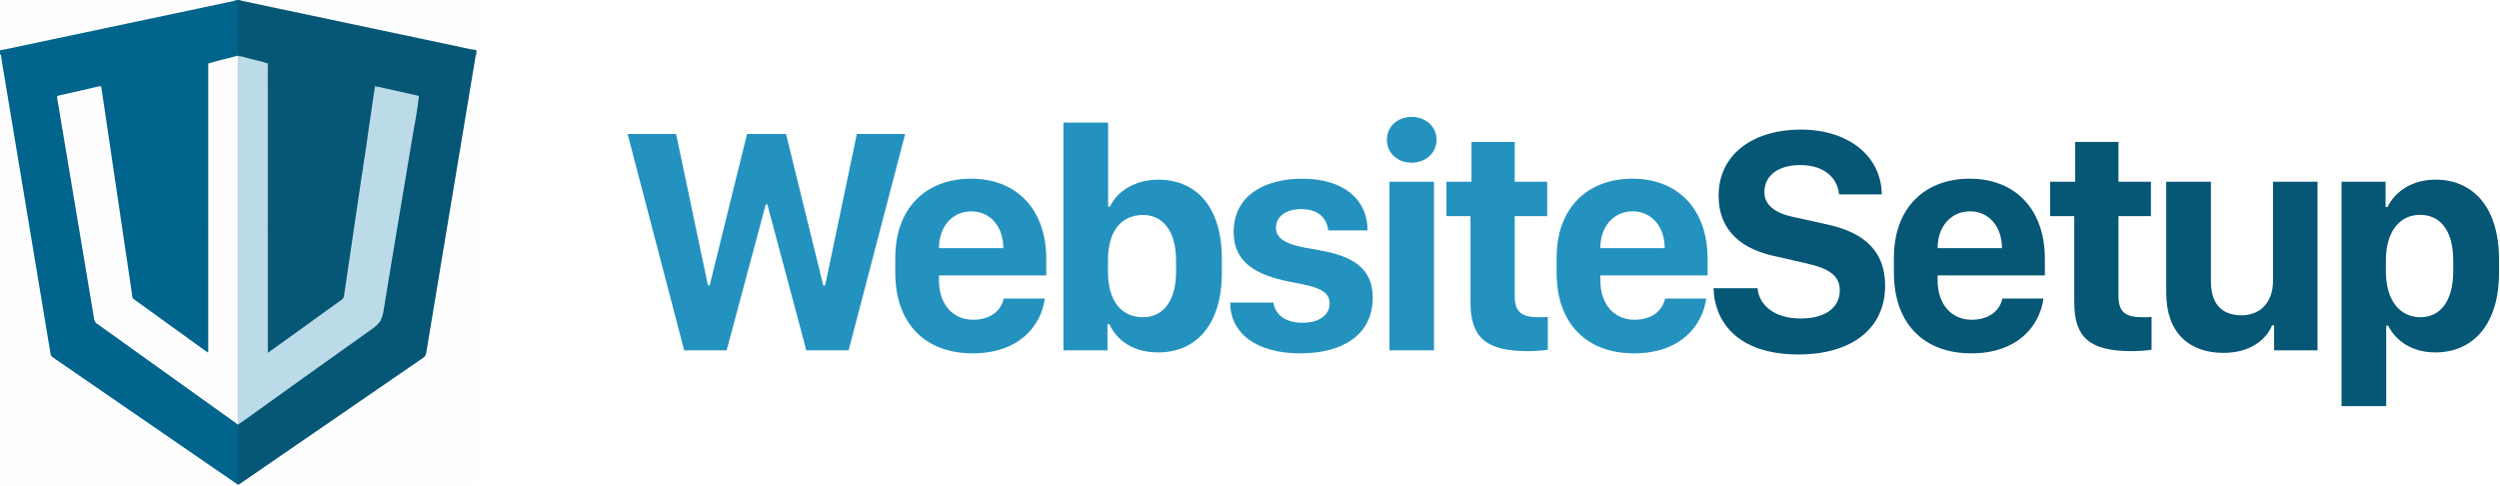
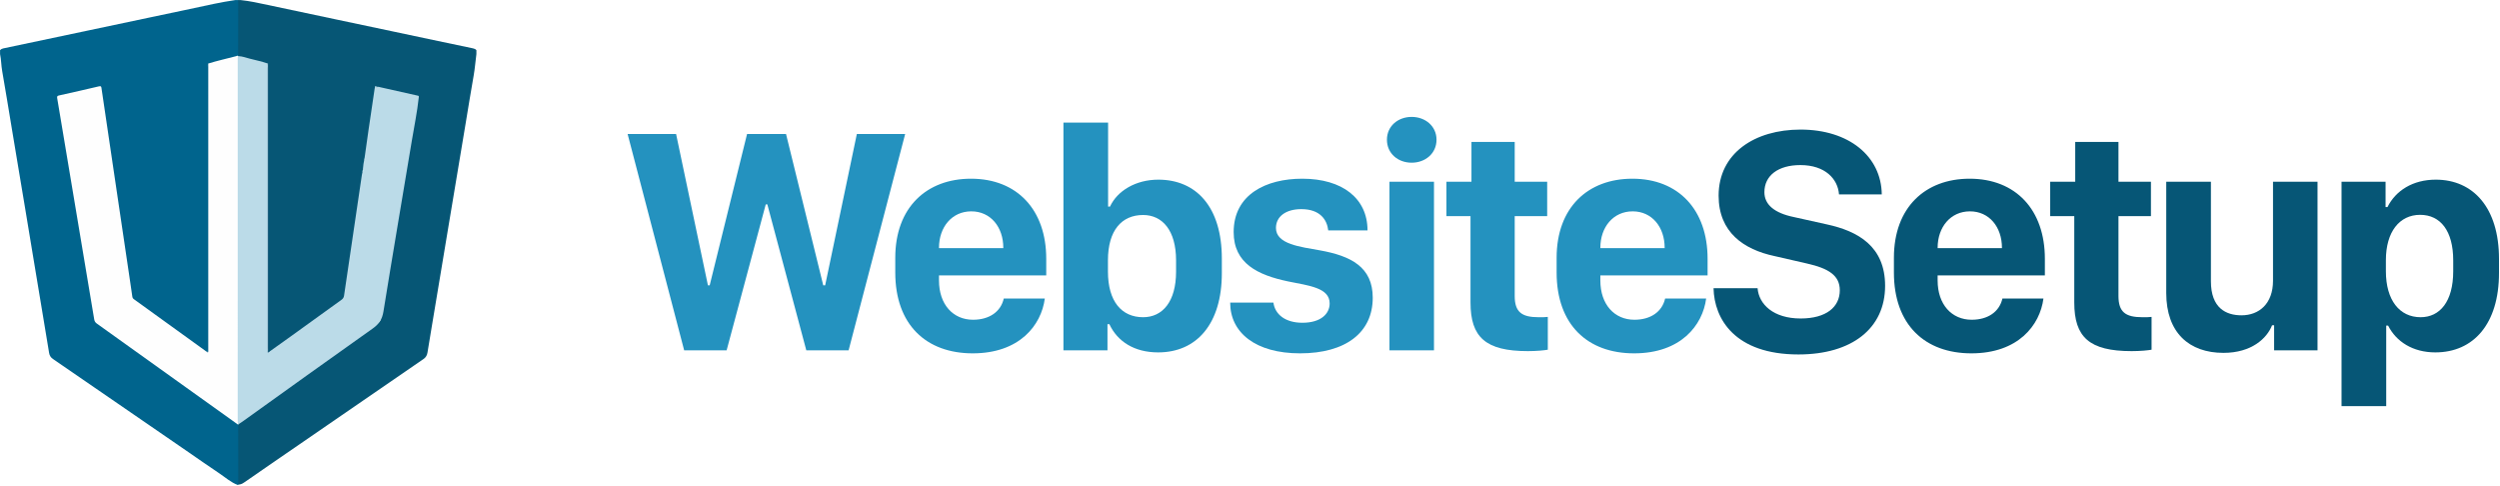
<svg xmlns="http://www.w3.org/2000/svg" version="1.1" id="Logo_White_1_" x="0px" y="0px" viewBox="0 0 4490.733 871.216" enable-background="new 0 0 4490.733 871.216" xml:space="preserve">
  <g id="Text_1_">
    <g id="WebsiteSetup">
      <g>
        <path fill="#2492BF" d="M1229.465,629.3l-101.626-388.572h87.108l57.218,271.858h3.131l67.182-271.858h70.028l66.897,271.858     h3.416l56.933-271.858h86.824L1524.95,629.3h-76.006l-70.028-262.179h-2.847L1305.756,629.3H1229.465z" />
        <path fill="#2492BF" d="M1608.805,489.528v-26.475c0-90.524,56.364-142.049,136.071-142.049     c83.123,0,135.217,56.08,135.217,143.757v29.89h-192.72v9.109c0,43.27,25.335,70.598,61.204,70.598     c29.036,0,49.817-14.232,55.226-38.145h73.729c-6.263,48.108-45.547,98.494-129.524,98.494     C1664.6,634.708,1608.805,583.468,1608.805,489.528z M1802.948,445.688v-0.568c0-37.292-22.773-65.474-57.503-65.474     c-35.014,0-58.072,28.467-58.072,65.474v0.568H1802.948z" />
        <path fill="#2492BF" d="M1993.556,582.329h-3.416V629.3h-79.138V220.232h80.276v150.874h3.416     c13.095-28.467,46.401-48.393,86.824-48.393c68.32,0,114.152,49.247,114.152,141.765v26.189     c0,90.809-44.978,142.334-114.437,142.334C2038.249,633.001,2008.074,613.358,1993.556,582.329z M2113.401,488.105v-20.496     c0-53.518-24.481-81.415-59.211-81.415c-38.43,0-63.196,27.613-63.196,81.415v20.211c0,53.803,24.766,81.984,63.196,81.984     C2089.205,569.804,2113.401,541.622,2113.401,488.105z" />
        <path fill="#2492BF" d="M2340.161,321.004c72.021,0,117.283,35.299,117.283,92.802h-70.598     c-1.992-18.219-13.949-38.146-48.393-38.146c-27.898,0-45.547,13.379-45.547,33.876c0,29.32,44.408,33.875,78.852,40.139     c55.795,9.963,95.08,29.89,95.08,85.115c0,62.627-48.678,99.918-130.662,99.918c-79.992,0-125.539-37.291-125.539-91.094h77.715     c2.846,21.351,21.635,36.153,52.094,36.153c33.307,0,48.963-16.226,48.963-34.729c0-28.182-37.008-31.883-74.867-39.568     c-54.088-11.387-97.642-32.168-97.642-88.532C2216.9,349.187,2275.257,321.004,2340.161,321.004z" />
        <path fill="#2492BF" d="M2536.747,209.984c24.482,0,44.693,16.511,44.693,40.992c0,24.766-20.211,41.277-44.693,41.277     c-24.48,0-44.408-16.511-44.408-41.277C2492.339,226.495,2512.267,209.984,2536.747,209.984z M2496.894,326.413h79.992V629.3     h-79.992V326.413z" />
        <path fill="#2492BF" d="M2644.235,254.961h77.715v71.452h58.357v61.773h-58.357v143.473c0,29.035,12.811,38.144,42.984,38.144     c6.549,0,13.096,0,16.512-0.568v58.926c-5.979,1.139-19.928,2.563-35.869,2.563c-76.006,0-103.049-25.051-103.049-87.393V388.186     h-43.27v-61.773h44.977V254.961z" />
        <path fill="#2492BF" d="M2797.271,489.528v-26.475c0-90.524,56.363-142.049,136.07-142.049     c83.123,0,135.219,56.08,135.219,143.757v29.89h-192.721v9.109c0,43.27,25.336,70.598,61.203,70.598     c29.037,0,49.816-14.232,55.227-38.145h73.729c-6.264,48.108-45.547,98.494-129.523,98.494     C2853.065,634.708,2797.271,583.468,2797.271,489.528z M2991.413,445.688v-0.568c0-37.292-22.773-65.474-57.502-65.474     c-35.014,0-58.072,28.467-58.072,65.474v0.568H2991.413z" />
-         <path fill="#065676" d="M3158.394,517.71c2.277,28.752,28.184,54.371,77.43,54.371c45.832,0,70.314-20.496,70.314-50.67     c0-26.475-19.928-39.285-59.211-48.109l-58.357-13.379c-54.656-11.672-100.203-42.416-100.203-108.459     c0-76.291,64.904-118.707,147.174-118.707c86.822,0,145.18,47.824,146.033,116.429h-76.859     c-1.992-27.328-24.482-52.664-69.459-52.664c-39.854,0-64.619,18.788-64.619,48.678c0,22.489,18.219,37.576,52.947,44.693     l58.926,13.095c56.934,12.241,105.043,39.854,105.043,110.452c0,76.291-59.496,123.261-155.713,123.261     c-114.438,0-151.443-64.05-152.582-118.991H3158.394z" />
+         <path fill="#065676" d="M3158.394,517.71c2.277,28.752,28.184,54.371,77.43,54.371c45.832,0,70.314-20.496,70.314-50.67     c0-26.475-19.928-39.285-59.211-48.109l-58.357-13.379c-54.656-11.672-100.203-42.416-100.203-108.459     c0-76.291,64.904-118.707,147.174-118.707c86.822,0,145.18,47.824,146.033,116.429h-76.859     c-1.992-27.328-24.482-52.664-69.459-52.664c-39.854,0-64.619,18.788-64.619,48.678c0,22.489,18.219,37.576,52.947,44.693     l58.926,13.095c56.934,12.241,105.043,39.854,105.043,110.452c0,76.291-59.496,123.261-155.713,123.261     c-114.438,0-151.443-64.05-152.582-118.991L3158.394,517.71L3158.394,517.71z" />
        <path fill="#065676" d="M3403.372,489.528v-26.475c0-90.524,56.365-142.049,136.072-142.049     c83.123,0,135.217,56.08,135.217,143.757v29.89H3481.94v9.109c0,43.27,25.336,70.598,61.205,70.598     c29.035,0,49.816-14.232,55.225-38.145h73.729c-6.262,48.108-45.547,98.494-129.523,98.494     C3459.167,634.708,3403.372,583.468,3403.372,489.528z M3597.517,445.688v-0.568c0-37.292-22.773-65.474-57.504-65.474     c-35.014,0-58.072,28.467-58.072,65.474v0.568H3597.517z" />
        <path fill="#065676" d="M3729.198,254.961h77.715v71.452h58.355v61.773h-58.355v143.473c0,29.035,12.809,38.144,42.984,38.144     c6.547,0,13.094,0,16.51-0.568v58.926c-5.977,1.139-19.926,2.563-35.867,2.563c-76.006,0-103.051-25.051-103.051-87.393V388.186     h-43.27v-61.773h44.979V254.961z" />
-         <path fill="#065676" d="M4164.622,629.3h-77.998v-44.978h-3.701c-9.109,23.343-36.723,49.532-87.393,49.532     c-61.488,0-102.766-36.152-102.766-107.604V326.413h80.275v178.771c0,48.394,27.328,61.203,54.941,61.203     c31.598,0,56.648-20.78,56.648-62.057V326.413h79.992V629.3z" />
+         <path fill="#065676" d="M4164.622,629.3h-77.998v-44.978h-3.701c-9.109,23.343-36.723,49.532-87.393,49.532     c-61.488,0-102.766-36.152-102.766-107.604V326.413h80.275v178.771c0,48.394,27.328,61.203,54.941,61.203     c31.598,0,56.648-20.78,56.648-62.057V326.413h79.992V629.3H4164.622z" />
        <path fill="#065676" d="M4291.466,584.892h-3.416v144.611h-80.277v-403.09h79.139v45.547h3.416     c14.803-29.605,45.547-49.247,86.822-49.247c67.182,0,113.584,50.386,113.584,142.333v25.336     c0,91.379-45.832,142.619-114.438,142.619C4335.874,633.001,4305.983,613.643,4291.466,584.892z M4408.464,487.251v-19.642     c0-52.664-22.773-81.7-59.496-81.7c-37.006,0-61.488,30.459-61.488,81.414v19.928c0,51.809,24.482,82.553,62.342,82.553     C4384.552,569.804,4408.464,541.622,4408.464,487.251z" />
      </g>
    </g>
  </g>
-   <g id="Logo_2_xA0_Image_1_">
-     <g>
-       <path fill="#065675" d="M856.101,90.095c0,2.333,0,4.667,0,7c-1.757,12.798-2.621,25.692-4.88,38.447    c-5.071,28.631-9.635,57.351-14.427,86.03c-4.875,29.172-9.716,58.35-14.609,87.519c-5.222,31.135-10.407,62.275-15.598,93.414    c-5.137,30.815-10.263,61.632-15.392,92.447c-5.183,31.143-10.359,62.285-15.583,93.42c-2.502,14.914-5.06,29.82-7.385,44.763    c-0.789,5.07-2.857,8.807-7.241,11.825c-36.464,25.1-72.986,50.115-109.439,75.231c-37.688,25.966-75.442,51.835-113.126,77.806    c-32.615,22.477-65.367,44.754-97.839,67.438c-2.876,2.009-5.736,3.999-9.283,4.669c-1.619,0.306-3.3,1.05-4.387-0.99    c-0.692-1.549-0.996-3.171-0.996-4.849c-0.004-33.361-0.304-66.724,0.145-100.073c0.065-0.589,0.254-1.149,0.551-1.661    c5.4-6.477,12.743-10.556,19.455-15.363c41.79-29.932,83.552-59.899,125.34-89.832c30.834-22.085,61.685-44.146,92.54-66.202    c5.413-3.869,10.853-7.7,16.207-11.654c2.25-1.661,3.525-3.629,4.018-6.524c4.681-27.515,9.096-55.074,13.848-82.576    c5.289-30.613,10.277-61.277,15.417-91.916c4.507-26.869,9.001-53.74,13.551-80.602c2.913-17.198,5.917-34.383,8.682-51.604    c4.474-27.87,9.398-55.664,13.945-83.52c0.216-1.322,0.242-2.649,0.334-3.978c0.229-3.313-0.945-5.031-4.511-5.84    c-21.235-4.818-42.412-9.896-63.716-14.37c-2.217-0.044-4.656-2.362-6.565,0.682c-1.357,15.429-4.3,30.613-6.453,45.908    c-3.685,26.176-7.822,52.286-11.469,78.466c-0.077,0.563-0.262,1.092-0.517,1.593c-1.412,6.044-1.203,12.311-2.507,18.365    c-0.077,0.528-0.256,1.026-0.496,1.499c-0.828,1.643-1.126,3.398-1.075,5.227c-0.059,0.784-0.102,1.57-0.264,2.345    c-2.589,22.936-6.66,45.655-9.852,68.499c-4.62,33.061-9.777,66.041-14.527,99.082c-2.433,16.927-4.912,33.855-7.611,50.746    c-0.655,4.097-2.398,7.05-5.701,9.466c-22.954,16.795-46.119,33.296-69.133,50.006c-17.229,12.51-34.547,24.896-51.767,37.419    c-2.897,2.106-5.646,4.865-9.818,4.04c-2.092-0.855-2.258-2.692-2.325-4.564c-0.078-2.164-0.042-4.33-0.042-6.494    c-0.001-164.87,0.001-329.739-0.02-494.608c0-3.14,0.463-6.344-0.811-9.36c-0.326-0.437-0.692-0.849-1.129-1.175    c-14.688-3.881-29.372-7.758-44.106-11.438c-2.702-0.675-5.531-1.074-7.72-3.08c-1.737-1.628-1.968-3.687-1.967-5.938    c0.017-29.624,0-59.249,0.036-88.873c0.002-2.152-0.101-4.353,1.217-6.264c1.666,0,3.333,0,5,0    c16.709,1.713,33.075,5.348,49.454,8.884c40.804,8.81,81.677,17.297,122.513,25.957c34.815,7.384,69.639,14.733,104.465,22.067    c23.269,4.899,46.522,9.88,69.788,14.794c23.919,5.053,47.832,10.13,71.772,15.079C852.501,87.374,854.498,88.271,856.101,90.095z    " />
-       <path fill-rule="evenodd" clip-rule="evenodd" fill="#00648D" d="M427.101,0.095c1.023,1.821,1.013,3.815,1.011,5.819    c-0.025,30.084-0.011,60.167-0.139,90.249c-0.007,1.779,0.546,3.191,1.089,4.72c-0.253,0.489-0.637,0.83-1.149,1.028    c-15.306,4.674-30.939,8.109-46.411,12.163c-2.072,0.543-4.279,0.8-5.341,3.083c-1.389,3.671-1.583,7.462-1.582,11.327    c0.025,164.763,0.026,329.525-0.011,494.288c0,2.941,0.7,6.016-0.934,8.797c-4.133,3.12-6.933-0.382-9.672-2.332    c-11.792-8.399-23.519-16.894-35.238-25.396c-28.961-21.013-58.028-41.877-87.01-62.861c-4.277-3.097-6.118-6.945-6.81-12.086    c-2.53-18.773-5.475-37.491-8.241-56.232c-3.155-21.368-6.442-42.718-9.523-64.095c-2.774-19.244-5.682-38.468-8.508-57.702    c-3.163-21.534-6.31-43.071-9.584-64.59c-4.698-30.881-9.102-61.807-13.807-92.688c-1.526-10.017-3.018-20.047-4.335-30.098    c-0.733-5.593-1.665-6.264-7.085-5.05c-20.772,4.654-41.474,9.612-62.276,14.136c-6.467,1.407-6.676,1.929-5.615,8.433    c5.514,33.789,11.332,67.527,16.978,101.294c7.865,47.042,15.608,94.107,23.5,141.145c8.304,49.491,16.68,98.972,24.878,148.481    c0.541,3.269,1.921,5.772,4.73,7.82c18.824,13.728,37.896,27.11,56.794,40.732c34.695,25.009,69.563,49.777,104.267,74.775    c27.951,20.133,56.106,39.984,84.028,60.16c2.862,2.068,5.534,4.215,6.966,7.555c0.039,35.766,0.077,71.53,0.115,107.295    c0.379,0.225,0.493,0.423,0.342,0.594c-0.137,0.157-0.279,0.236-0.426,0.236c-0.334,0-0.667,0-1,0    c-12.354-4.625-22.068-13.507-32.806-20.674c-19.785-13.205-39.228-26.927-58.832-40.408    c-37.152-25.549-74.314-51.085-111.468-76.631c-42.912-29.506-85.77-59.092-128.773-88.464c-4.044-2.763-6.238-6.326-6.981-10.983    c-4.241-26.575-8.821-53.096-13.201-79.648c-5.109-30.979-10.35-61.936-15.44-92.919c-4.9-29.832-9.961-59.637-14.827-89.476    c-3.555-21.801-7.23-43.586-10.937-65.363c-4.347-25.543-8.518-51.115-12.782-76.672c-5.685-34.078-11.137-68.197-17.14-102.22    c-1.791-10.147-1.707-20.471-3.814-30.542c0-2.333,0-4.667,0-7c1.503-1.638,3.27-2.622,5.529-3.093    C57.728,76.159,109.763,65.019,161.834,54.05c36.29-7.645,72.571-15.331,108.855-23.004    c37.911-8.017,75.857-15.867,113.723-24.095c12.818-2.785,25.738-4.877,38.689-6.856C424.434,0.095,425.767,0.095,427.101,0.095z" />
-       <path fill-rule="evenodd" clip-rule="evenodd" fill="#FEFEFE" d="M0.101,97.095c2.739,2.709,2.114,6.441,2.659,9.694    c18.88,112.844,37.628,225.711,56.422,338.57c10.532,63.246,21.155,126.478,31.561,189.745c0.59,3.585,2.269,5.519,4.998,7.393    c108.86,74.805,217.692,149.65,326.506,224.52c1.731,1.191,3.923,1.908,4.855,4.078c-140.833,0-281.667-0.018-422.5,0.094    c-3.75,0.003-4.595-0.845-4.593-4.594C0.11,610.095,0.101,353.595,0.101,97.095z" />
-       <path fill-rule="evenodd" clip-rule="evenodd" fill="#FEFEFE" d="M428.101,871.095c0.082-0.271,0.11-0.548,0.085-0.83    c2.205-0.009,3.584-1.64,5.19-2.743c109.095-74.994,218.163-150.027,327.303-224.955c3.185-2.188,4.609-4.688,5.216-8.359    c10.34-62.59,20.771-125.166,31.197-187.741c11.877-71.279,23.778-142.555,35.653-213.834    c7.141-42.867,14.236-85.742,21.416-128.604c0.393-2.348,0.018-4.985,1.94-6.934c0,256.394-0.011,512.787,0.101,769.18    c0.002,3.903-0.57,4.945-4.777,4.941C710.316,871.07,569.208,871.095,428.101,871.095z" />
-       <path fill-rule="evenodd" clip-rule="evenodd" fill="#FEFEFE" d="M423.101,0.095c-0.574,1.927-2.388,1.578-3.714,1.858    C311.887,24.705,204.379,47.415,96.872,70.126C66.086,76.629,35.3,83.128,4.509,89.602c-1.44,0.303-2.938,0.335-4.408,0.493    c0-28.667,0.076-57.334-0.1-85.999C-0.021,0.668,0.677-0.003,4.101,0C143.767,0.111,283.434,0.095,423.101,0.095z" />
-       <path fill-rule="evenodd" clip-rule="evenodd" fill="#FEFEFE" d="M856.101,90.095c-14.011-1.991-27.725-5.471-41.548-8.382    c-105.364-22.189-210.706-44.481-316.054-66.74c-20.841-4.404-41.685-8.79-62.509-13.269c-1.323-0.284-3.112,0.151-3.888-1.608    c139.833,0,279.666,0.018,419.5-0.094c3.749-0.003,4.623,0.841,4.6,4.595C856.018,33.094,856.101,61.595,856.101,90.095z" />
-       <path fill-rule="evenodd" clip-rule="evenodd" fill="#FEFEFE" d="M374.128,114.155c16.521-5.116,33.411-8.836,50.122-13.233    c1.249-0.329,2.727-1.781,3.967,0.144c0.539,2.301,0.378,4.643,0.378,6.97c0.007,215.767,0.007,431.533-0.001,647.3    c0,2.327,0.176,4.669-0.357,6.971c-0.07,0.218-0.126,0.44-0.166,0.664c-46.736-33.425-93.481-66.838-140.206-100.278    c-37.926-27.144-75.806-54.353-113.792-81.413c-2.823-2.011-4.216-4.224-4.777-7.584c-18.928-113.34-37.937-226.665-56.92-339.995    c-3.191-19.054-6.222-38.135-9.577-57.158c-0.557-3.155-0.105-4.32,3.112-5.036c24.05-5.352,48.084-10.784,72.061-16.451    c3.743-0.884,3.997,0.578,4.423,3.487c7.183,48.941,14.462,97.869,21.719,146.8c9.847,66.393,19.693,132.787,29.538,199.181    c1.393,9.392,2.84,18.774,4.111,28.182c0.294,2.176,1.195,3.579,2.948,4.843c43.377,31.264,86.72,62.572,130.077,93.864    c0.392,0.282,0.879,0.431,1.321,0.643c1.248-0.581,1.501-1.656,1.491-2.899c-0.012-1.498,0.002-2.997,0.002-4.496    c0-168.041-0.002-336.082,0.029-504.124C373.63,118.412,373.075,116.209,374.128,114.155z" />
-       <path fill-rule="evenodd" clip-rule="evenodd" fill="#BBDBE8" d="M428.235,762.306c-1.198-2.146-1.044-4.498-1.044-6.828    c0.001-216.223,0-432.444,0.02-648.667c0-1.949-0.494-4.036,1.004-5.745c0.293-0.012,0.574-0.072,0.845-0.183    c6.676,0.341,12.918,2.686,19.283,4.358c11.002,2.893,22.189,5.119,32.958,8.877c0.049,0.324,0.098,0.647,0.147,0.972    c0.265,2.826,0.145,5.661,0.145,8.491c0.007,166.111,0.006,332.223,0.008,498.334c0.001,2.499-0.042,4.999,0.05,7.477    c0.068,0.73,0.256,1.425,0.897,1.893c0.891,0.397,1.693-0.022,2.511-0.296c12.316-8.786,24.666-17.523,36.94-26.366    c30.515-21.987,60.974-44.051,91.521-65.991c2.752-1.977,4.229-4.101,4.739-7.585c10.582-72.278,21.305-144.536,32.017-216.795    c0.12-0.807,0.471-1.579,0.713-2.367c1.328-0.457,0.35-1.154,0.185-1.768c-0.113-1.795-0.013-3.557,0.831-5.2    c0.241,0.165,0.478,0.338,0.709,0.517c-0.171-0.453-0.232-0.955-0.587-1.327c0.426-6.494,1.392-12.907,2.842-19.25    c0.3,0.163,0.52,0.319,0.661,0.469c-0.104-0.444-0.186-0.898-0.539-1.232c2.37-16.796,4.679-33.6,7.126-50.385    c3.623-24.864,7.341-49.714,11.038-74.567c0.121-0.811,0.446-1.59,0.676-2.385c2.412,0.161,4.785-0.153,7.149-0.576    c23.224,5.22,46.446,10.449,69.677,15.639c1.97,0.44,2.034,0.854,1.784,3.174c-2.826,26.168-8.186,51.922-12.489,77.839    c-16.976,102.276-34.506,204.462-51.004,306.813c-2.231,13.842-7.886,22.427-19.191,30.415    c-78.49,55.466-156.465,111.66-234.616,167.606C432.966,759.295,430.574,760.763,428.235,762.306z" />
-       <path fill-rule="evenodd" clip-rule="evenodd" fill="#004567" d="M485.06,630.988c-0.985,0.711-1.97,1.423-2.955,2.134    c-1.4-1.74-0.987-3.815-0.987-5.777c-0.019-169.163-0.019-338.327,0-507.49c0-1.961-0.421-4.037,0.99-5.774    c1.978,1.515,0.937,3.649,0.938,5.444c0.059,168.482,0.051,336.965,0.104,505.447C483.15,627.062,481.892,629.802,485.06,630.988z    " />
-       <path fill-rule="evenodd" clip-rule="evenodd" fill="#42819B" d="M482.108,114.08c-0.001,173.014-0.002,346.028-0.003,519.042    c-0.436,0.857-0.758,0.195-1.109-0.084c-0.754-1.937-0.37-3.957-0.371-5.934c-0.059-170.691,0.056-341.384-0.07-512.075    c0-0.331,0.079-0.661,0.121-0.99c0.219-0.051,0.428-0.024,0.627,0.079C481.569,114.073,481.838,114.06,482.108,114.08z" />
-       <path fill-rule="evenodd" clip-rule="evenodd" fill="#C0DFEB" d="M681.082,156.179c-1.787,1.907-5.912-0.631-6.797,3.479    c-0.117-0.967-0.235-1.935-0.352-2.901c-0.116-1.253,0.282-2.966,1.603-1.821C677.369,156.522,679.319,155.525,681.082,156.179z" />
-       <path fill-rule="evenodd" clip-rule="evenodd" fill="#CEE9F4" d="M655.093,284.092c0.851,1.075,1.449,2.186,0.356,3.848    c-0.19-1.229-0.334-2.156-0.478-3.084C654.835,284.572,654.876,284.318,655.093,284.092z" />
-       <path fill-rule="evenodd" clip-rule="evenodd" fill="#D1EBF6" d="M652.129,304.105c0.826,1.074,1.386,2.186,0.342,3.842    c-0.187-1.217-0.325-2.124-0.465-3.031C651.876,304.62,651.917,304.35,652.129,304.105z" />
-       <path fill-rule="evenodd" clip-rule="evenodd" fill="#CCE7F2" d="M651.176,310.116c0.291,0.693,0.684,1.365,0.837,2.088    c0.097,0.457,0.321,1.248-0.506,1.318c-0.125,0.01-0.342-1.065-0.516-1.639C651.053,311.295,651.114,310.705,651.176,310.116z" />
-       <path fill-rule="evenodd" clip-rule="evenodd" fill="#005E88" d="M374.128,114.155c0.035,1.664,0.099,3.328,0.099,4.992    c0.004,169.681,0.004,339.362,0.001,509.043c0,1.331,0.242,2.747-0.127,3.973c-0.538,1.784-1.344,0.513-1.994-0.11    c1.434-2.648,0.978-5.531,0.978-8.336c0.016-168.062,0.01-336.123,0.072-504.185C373.159,117.763,372.078,115.621,374.128,114.155    z" />
-       <path fill-rule="evenodd" clip-rule="evenodd" fill="#B2D6E5" d="M428.824,103.773c0,218.149,0,436.3,0,654.449    c-0.118,0-0.235,0.001-0.353,0.001c0-218.15,0-436.3,0-654.45C428.588,103.773,428.706,103.773,428.824,103.773z" />
-       <path fill-rule="evenodd" clip-rule="evenodd" fill="#CEE9F4" d="M480.675,114.039c0.142,1.643,0.407,3.284,0.408,4.927    c0.019,169.86,0.018,339.72,0.013,509.579c0,1.498-0.066,2.995-0.101,4.493c-1.53-2.282-0.866-4.859-0.866-7.3    c-0.033-167.85-0.037-335.698,0.036-503.548C480.166,119.497,479.072,116.656,480.675,114.039z" />
-     </g>
-   </g>
+   <path fill="#065675" d="M856.101,90.095c0,2.333,0,4.667,0,7c-1.757,12.798-2.621,25.692-4.88,38.447  c-5.071,28.631-9.635,57.351-14.427,86.03c-4.875,29.172-9.716,58.35-14.609,87.519c-5.222,31.135-10.407,62.275-15.598,93.414  c-5.137,30.815-10.263,61.632-15.392,92.447c-5.183,31.143-10.359,62.285-15.583,93.42c-2.502,14.914-5.06,29.82-7.385,44.763  c-0.789,5.07-2.857,8.807-7.241,11.825c-36.464,25.1-72.986,50.115-109.439,75.231c-37.688,25.966-75.442,51.835-113.126,77.806  c-32.615,22.477-65.367,44.754-97.839,67.438c-2.876,2.009-5.736,3.999-9.283,4.669c-1.619,0.306-3.3,1.05-4.387-0.99  c-0.692-1.549-0.996-3.171-0.996-4.849c-0.004-33.361-0.304-66.724,0.145-100.073c0.065-0.589,0.254-1.149,0.551-1.661  c5.4-6.477,12.743-10.556,19.455-15.363c41.79-29.932,83.552-59.899,125.34-89.832c30.834-22.085,61.685-44.146,92.54-66.202  c5.413-3.869,10.853-7.7,16.207-11.654c2.25-1.661,3.525-3.629,4.018-6.524c4.681-27.515,9.096-55.074,13.848-82.576  c5.289-30.613,10.277-61.277,15.417-91.916c4.507-26.869,9.001-53.74,13.551-80.602c2.913-17.198,5.917-34.383,8.682-51.604  c4.474-27.87,9.398-55.664,13.945-83.52c0.216-1.322,0.242-2.649,0.334-3.978c0.229-3.313-0.945-5.031-4.511-5.84  c-21.235-4.818-42.412-9.896-63.716-14.37c-2.217-0.044-4.656-2.362-6.565,0.682c-1.357,15.429-4.3,30.613-6.453,45.908  c-3.685,26.176-7.822,52.286-11.469,78.466c-0.077,0.563-0.262,1.092-0.517,1.593c-1.412,6.044-1.203,12.311-2.507,18.365  c-0.077,0.528-0.256,1.026-0.496,1.499c-0.828,1.643-1.126,3.398-1.075,5.227c-0.059,0.784-0.102,1.57-0.264,2.345  c-2.589,22.936-6.66,45.655-9.852,68.499c-4.62,33.061-9.777,66.041-14.527,99.082c-2.433,16.927-4.912,33.855-7.611,50.746  c-0.655,4.097-2.398,7.05-5.701,9.466c-22.954,16.795-46.119,33.296-69.133,50.006c-17.229,12.51-34.547,24.896-51.767,37.419  c-2.897,2.106-5.646,4.865-9.818,4.04c-2.092-0.855-2.258-2.692-2.325-4.564c-0.078-2.164-0.042-4.33-0.042-6.494  c-0.001-164.87,0.001-329.739-0.02-494.608c0-3.14,0.463-6.344-0.811-9.36c-0.326-0.437-0.692-0.849-1.129-1.175  c-14.688-3.881-29.372-7.758-44.106-11.438c-2.702-0.675-5.531-1.074-7.72-3.08c-1.737-1.628-1.968-3.687-1.967-5.938  c0.017-29.624,0-59.249,0.036-88.873c0.002-2.152-0.101-4.353,1.217-6.264c1.666,0,3.333,0,5,0  c16.709,1.713,33.075,5.348,49.454,8.884c40.804,8.81,81.677,17.297,122.513,25.957c34.815,7.384,69.639,14.733,104.465,22.067  c23.269,4.899,46.522,9.88,69.788,14.794c23.919,5.053,47.832,10.13,71.772,15.079C852.501,87.374,854.498,88.271,856.101,90.095z" />
+   <path fill="#00648D" d="M427.101,0.095c1.023,1.821,1.013,3.815,1.011,5.819c-0.025,30.084-0.011,60.167-0.139,90.249  c-0.007,1.779,0.546,3.191,1.089,4.72c-0.253,0.489-0.637,0.83-1.149,1.028c-15.306,4.674-30.939,8.109-46.411,12.163  c-2.072,0.543-4.279,0.8-5.341,3.083c-1.389,3.671-1.583,7.462-1.582,11.327c0.025,164.763,0.026,329.525-0.011,494.288  c0,2.941,0.7,6.016-0.934,8.797c-4.133,3.12-6.933-0.382-9.672-2.332c-11.792-8.399-23.519-16.894-35.238-25.396  c-28.961-21.013-58.028-41.877-87.01-62.861c-4.277-3.097-6.118-6.945-6.81-12.086c-2.53-18.773-5.475-37.491-8.241-56.232  c-3.155-21.368-6.442-42.718-9.523-64.095c-2.774-19.244-5.682-38.468-8.508-57.702c-3.163-21.534-6.31-43.071-9.584-64.59  c-4.698-30.881-9.102-61.807-13.807-92.688c-1.526-10.017-3.018-20.047-4.335-30.098c-0.733-5.593-1.665-6.264-7.085-5.05  c-20.772,4.654-41.474,9.612-62.276,14.136c-6.467,1.407-6.676,1.929-5.615,8.433c5.514,33.789,11.332,67.527,16.978,101.294  c7.865,47.042,15.608,94.107,23.5,141.145c8.304,49.491,16.68,98.972,24.878,148.481c0.541,3.269,1.921,5.772,4.73,7.82  c18.824,13.728,37.896,27.11,56.794,40.732c34.695,25.009,69.563,49.777,104.267,74.775c27.951,20.133,56.106,39.984,84.028,60.16  c2.862,2.068,5.534,4.215,6.966,7.555c0.039,35.766,0.077,71.53,0.115,107.295c0.379,0.225,0.493,0.423,0.342,0.594  c-0.137,0.157-0.279,0.236-0.426,0.236c-0.334,0-0.667,0-1,0c-12.354-4.625-22.068-13.507-32.806-20.674  c-19.785-13.205-39.228-26.927-58.832-40.408c-37.152-25.549-74.314-51.085-111.468-76.631  c-42.912-29.506-85.77-59.092-128.773-88.464c-4.044-2.763-6.238-6.326-6.981-10.983c-4.241-26.575-8.821-53.096-13.201-79.648  c-5.109-30.979-10.35-61.936-15.44-92.919c-4.9-29.832-9.961-59.637-14.827-89.476c-3.555-21.801-7.23-43.586-10.937-65.363  c-4.347-25.543-8.518-51.115-12.782-76.672c-5.685-34.078-11.137-68.197-17.14-102.22c-1.791-10.147-1.707-20.471-3.814-30.542  c0-2.333,0-4.667,0-7c1.503-1.638,3.27-2.622,5.529-3.093C57.728,76.159,109.763,65.019,161.834,54.05  c36.29-7.645,72.571-15.331,108.855-23.004c37.911-8.017,75.857-15.867,113.723-24.095c12.818-2.785,25.738-4.877,38.689-6.856  C424.434,0.095,425.767,0.095,427.101,0.095z" />
+   <path fill="#FEFEFE" d="M374.128,114.155c16.521-5.116,33.411-8.836,50.122-13.233c1.249-0.329,2.727-1.781,3.967,0.144  c0.539,2.301,0.378,4.643,0.378,6.97c0.007,215.767,0.007,431.533-0.001,647.3c0,2.327,0.176,4.669-0.357,6.971  c-0.07,0.218-0.126,0.44-0.166,0.664c-46.736-33.425-93.481-66.838-140.206-100.278c-37.926-27.144-75.806-54.353-113.792-81.413  c-2.823-2.011-4.216-4.224-4.777-7.584c-18.928-113.34-37.937-226.665-56.92-339.995c-3.191-19.054-6.222-38.135-9.577-57.158  c-0.557-3.155-0.105-4.32,3.112-5.036c24.05-5.352,48.084-10.784,72.061-16.451c3.743-0.884,3.997,0.578,4.423,3.487  c7.183,48.941,14.462,97.869,21.719,146.8c9.847,66.393,19.693,132.787,29.538,199.181c1.393,9.392,2.84,18.774,4.111,28.182  c0.294,2.176,1.195,3.579,2.948,4.843c43.377,31.264,86.72,62.572,130.077,93.864c0.392,0.282,0.879,0.431,1.321,0.643  c1.248-0.581,1.501-1.656,1.491-2.899c-0.012-1.498,0.002-2.997,0.002-4.496c0-168.041-0.002-336.082,0.029-504.124  C373.63,118.412,373.075,116.209,374.128,114.155z" />
+   <path fill="#BBDBE8" d="M428.235,762.306c-1.198-2.146-1.044-4.498-1.044-6.828c0.001-216.223,0-432.444,0.02-648.667  c0-1.949-0.494-4.036,1.004-5.745c0.293-0.012,0.574-0.072,0.845-0.183c6.676,0.341,12.918,2.686,19.283,4.358  c11.002,2.893,22.189,5.119,32.958,8.877c0.049,0.324,0.098,0.647,0.147,0.972c0.265,2.826,0.145,5.661,0.145,8.491  c0.007,166.111,0.006,332.223,0.008,498.334c0.001,2.499-0.042,4.999,0.05,7.477c0.068,0.73,0.256,1.425,0.897,1.893  c0.891,0.397,1.693-0.022,2.511-0.296c12.316-8.786,24.666-17.523,36.94-26.366c30.515-21.987,60.974-44.051,91.521-65.991  c2.752-1.977,4.229-4.101,4.739-7.585c10.582-72.278,21.305-144.536,32.017-216.795c0.12-0.807,0.471-1.579,0.713-2.367  c1.328-0.457,0.35-1.154,0.185-1.768c-0.113-1.795-0.013-3.557,0.831-5.2c0.241,0.165,0.478,0.338,0.709,0.517  c-0.171-0.453-0.232-0.955-0.587-1.327c0.426-6.494,1.392-12.907,2.842-19.25c0.3,0.163,0.52,0.319,0.661,0.469  c-0.104-0.444-0.186-0.898-0.539-1.232c2.37-16.796,4.679-33.6,7.126-50.385c3.623-24.864,7.341-49.714,11.038-74.567  c0.121-0.811,0.446-1.59,0.676-2.385c2.412,0.161,4.785-0.153,7.149-0.576c23.224,5.22,46.446,10.449,69.677,15.639  c1.97,0.44,2.034,0.854,1.784,3.174c-2.826,26.168-8.186,51.922-12.489,77.839c-16.976,102.276-34.506,204.462-51.004,306.813  c-2.231,13.842-7.886,22.427-19.191,30.415c-78.49,55.466-156.465,111.66-234.616,167.606  C432.966,759.295,430.574,760.763,428.235,762.306z" />
+   <path fill="#004567" d="M485.06,630.988c-0.985,0.711-1.97,1.423-2.955,2.134c-1.4-1.74-0.987-3.815-0.987-5.777  c-0.019-169.163-0.019-338.327,0-507.49c0-1.961-0.421-4.037,0.99-5.774c1.978,1.515,0.937,3.649,0.938,5.444  c0.059,168.482,0.051,336.965,0.104,505.447C483.15,627.062,481.892,629.802,485.06,630.988z" />
+   <path fill="#42819B" d="M482.108,114.08c-0.001,173.014-0.002,346.028-0.003,519.042c-0.436,0.857-0.758,0.195-1.109-0.084  c-0.754-1.937-0.37-3.957-0.371-5.934c-0.059-170.691,0.056-341.384-0.07-512.075c0-0.331,0.079-0.661,0.121-0.99  c0.219-0.051,0.428-0.024,0.627,0.079C481.569,114.073,481.838,114.06,482.108,114.08z" />
+   <path fill="#C0DFEB" d="M681.082,156.179c-1.787,1.907-5.912-0.631-6.797,3.479c-0.117-0.967-0.235-1.935-0.352-2.901  c-0.116-1.253,0.282-2.966,1.603-1.821C677.369,156.522,679.319,155.525,681.082,156.179z" />
+   <path fill="#CEE9F4" d="M655.093,284.092c0.851,1.075,1.449,2.186,0.356,3.848c-0.19-1.229-0.334-2.156-0.478-3.084  C654.835,284.572,654.876,284.318,655.093,284.092z" />
+   <path fill="#D1EBF6" d="M652.129,304.105c0.826,1.074,1.386,2.186,0.342,3.842c-0.187-1.217-0.325-2.124-0.465-3.031  C651.876,304.62,651.917,304.35,652.129,304.105z" />
+   <path fill="#CCE7F2" d="M651.176,310.116c0.291,0.693,0.684,1.365,0.837,2.088c0.097,0.457,0.321,1.248-0.506,1.318  c-0.125,0.01-0.342-1.065-0.516-1.639C651.053,311.295,651.114,310.705,651.176,310.116z" />
+   <path fill="#005E88" d="M374.128,114.155c0.035,1.664,0.099,3.328,0.099,4.992c0.004,169.681,0.004,339.362,0.001,509.043  c0,1.331,0.242,2.747-0.127,3.973c-0.538,1.784-1.344,0.513-1.994-0.11c1.434-2.648,0.978-5.531,0.978-8.336  c0.016-168.062,0.01-336.123,0.072-504.185C373.159,117.763,372.078,115.621,374.128,114.155z" />
+   <path fill="#B2D6E5" d="M428.824,103.773c0,218.149,0,436.3,0,654.449c-0.118,0-0.235,0.001-0.353,0.001c0-218.15,0-436.3,0-654.45  C428.588,103.773,428.706,103.773,428.824,103.773z" />
+   <path fill="#CEE9F4" d="M480.675,114.039c0.142,1.643,0.407,3.284,0.408,4.927c0.019,169.86,0.018,339.72,0.013,509.579  c0,1.498-0.066,2.995-0.101,4.493c-1.53-2.282-0.866-4.859-0.866-7.3c-0.033-167.85-0.037-335.698,0.036-503.548  C480.166,119.497,479.072,116.656,480.675,114.039z" />
</svg>
